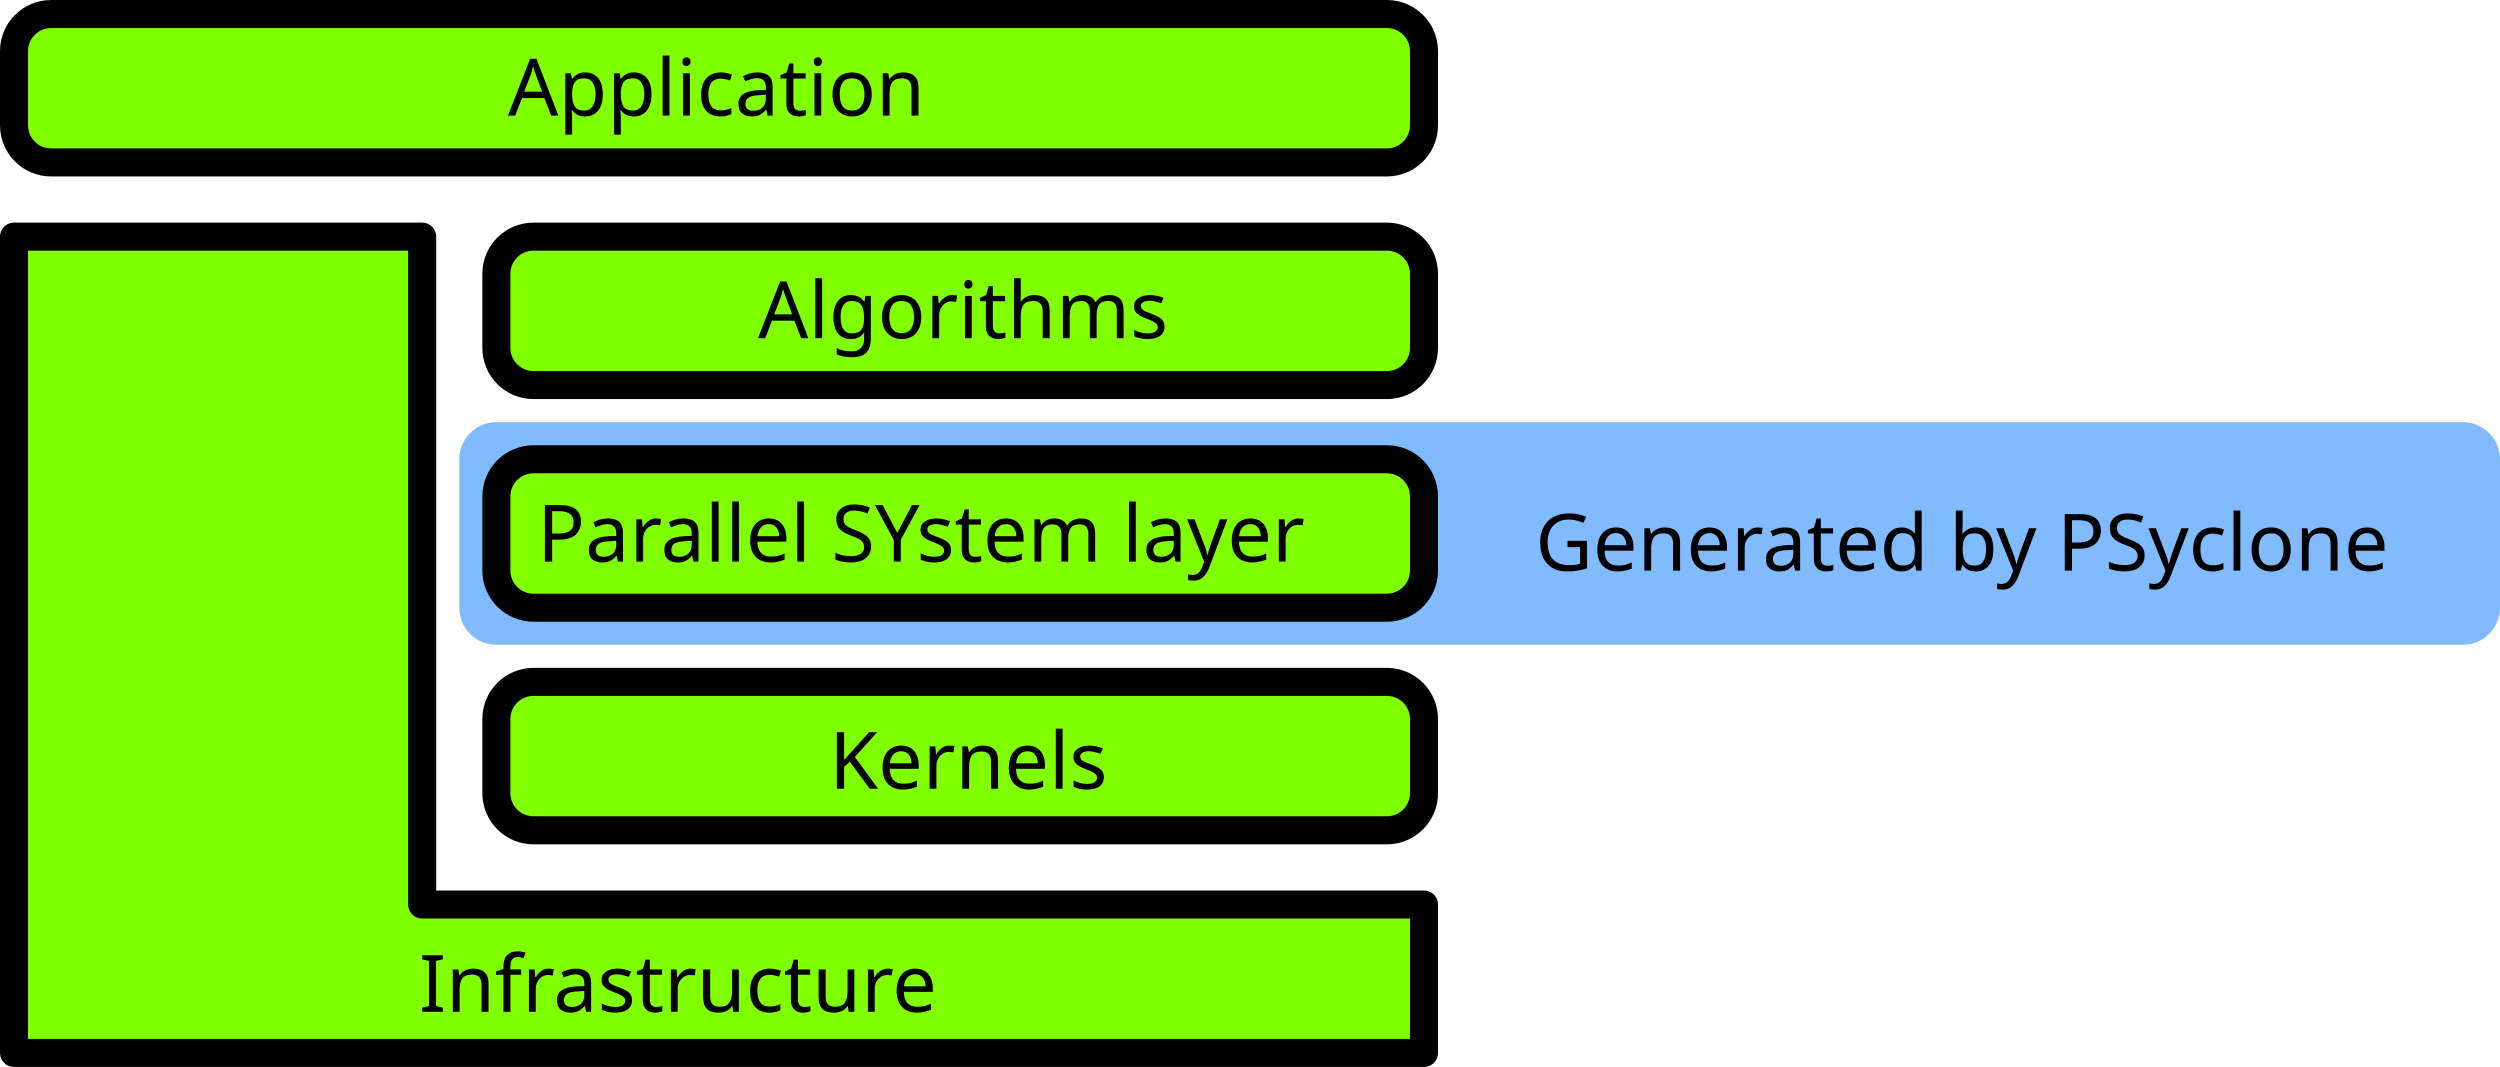
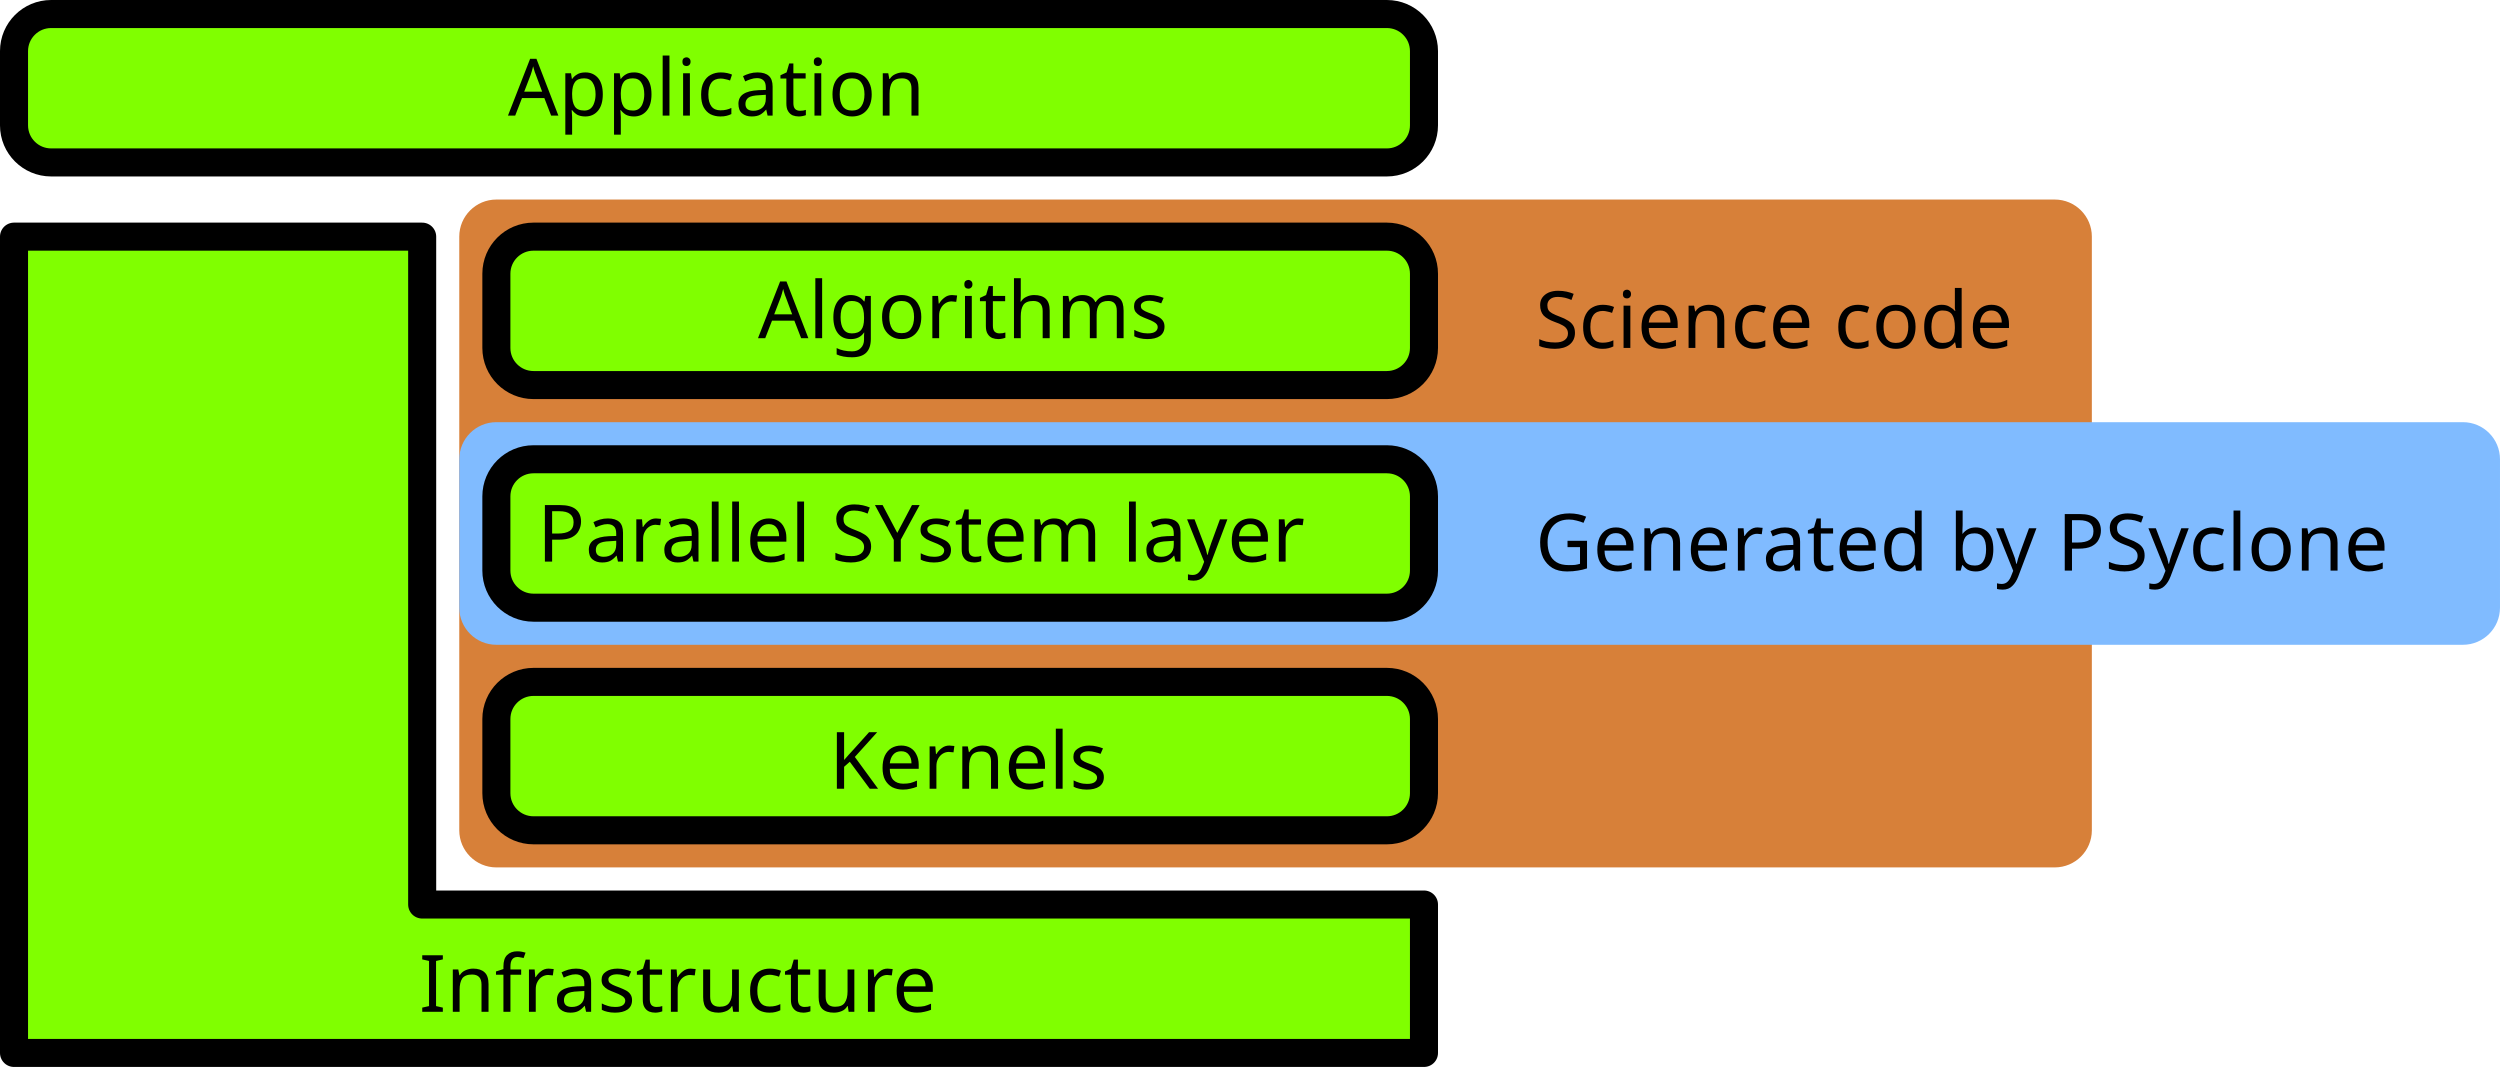
<svg xmlns="http://www.w3.org/2000/svg" width="178.271mm" height="76.083mm" viewBox="0 0 178.271 76.083" version="1.1" id="svg8">
  <defs id="defs2" />
  <g id="layer1" transform="translate(-22.8125,-184.875)">
+     <rect style="fill:#d78039;fill-opacity:1;stroke:none;stroke-width:2;stroke-linecap:round;stroke-linejoin:round;stroke-miterlimit:4;stroke-dasharray:none;stroke-dashoffset:0;stroke-opacity:1" id="rect848" width="116.417" height="47.625" x="55.562" y="199.104" ry="2.646" />
    <rect style="fill:#80bbff;fill-opacity:1;stroke:none;stroke-width:2;stroke-linecap:round;stroke-linejoin:round;stroke-miterlimit:4;stroke-dasharray:none;stroke-dashoffset:0;stroke-opacity:1" id="rect836" width="145.521" height="15.875" x="55.562" y="214.979" ry="2.646" />
-     <g id="g912">
+     <g id="g844">
      <path id="path909" d="M 124.354,249.375 H 52.917 V 201.75 H 23.812 v 58.208 h 100.542 z" style="fill:#80ff00;fill-opacity:1;stroke:#000000;stroke-width:2;stroke-linecap:butt;stroke-linejoin:round;stroke-miterlimit:4;stroke-dasharray:none;stroke-opacity:1" />
+       <text id="text819" y="257.022" x="52.702" style="font-style:normal;font-weight:normal;font-size:5.644px;line-height:12.7px;font-family:sans-serif;letter-spacing:0px;word-spacing:0px;fill:#000000;fill-opacity:1;stroke:none;stroke-width:0.265" xml:space="preserve">
+         <tspan style="stroke-width:0.265" y="257.022" x="52.702" id="tspan817">Infrastructure</tspan>
+       </text>
    </g>
-     <text xml:space="preserve" style="font-style:normal;font-weight:normal;font-size:5.644px;line-height:12.7px;font-family:sans-serif;letter-spacing:0px;word-spacing:0px;fill:#000000;fill-opacity:1;stroke:none;stroke-width:0.265" x="52.702" y="257.022" id="text819">
-       <tspan id="tspan817" x="52.702" y="257.022" style="stroke-width:0.265">Infrastructure</tspan>
-     </text>
    <rect style="fill:#80ff00;fill-opacity:1;stroke:#000000;stroke-width:2;stroke-linecap:round;stroke-linejoin:miter;stroke-miterlimit:4;stroke-dasharray:none;stroke-dashoffset:0;stroke-opacity:1" id="rect837" width="66.146" height="10.583" x="58.208" y="217.625" ry="2.646" />
    <text xml:space="preserve" style="font-style:normal;font-weight:normal;font-size:5.644px;line-height:12.7px;font-family:sans-serif;letter-spacing:0px;word-spacing:0px;fill:#000000;fill-opacity:1;stroke:none;stroke-width:0.265" x="61.12" y="224.925" id="text827">
      <tspan id="tspan825" x="61.12" y="224.925" style="stroke-width:0.265">Parallel SYstem layer</tspan>
    </text>
    <g id="g871">
      <rect ry="2.646" y="233.5" x="58.208" height="10.583" width="66.146" id="rect837-7" style="fill:#80ff00;fill-opacity:1;stroke:#000000;stroke-width:2;stroke-linecap:round;stroke-linejoin:miter;stroke-miterlimit:4;stroke-dasharray:none;stroke-dashoffset:0;stroke-opacity:1" />
      <g id="g861">
        <text xml:space="preserve" style="font-style:normal;font-weight:normal;font-size:5.644px;line-height:12.7px;font-family:sans-serif;letter-spacing:0px;word-spacing:0px;fill:#000000;fill-opacity:1;stroke:none;stroke-width:0.265" x="81.94" y="241.121" id="text823">
          <tspan id="tspan821" x="81.94" y="241.121" style="stroke-width:0.265">Kernels</tspan>
        </text>
      </g>
    </g>
    <g id="g907">
      <rect ry="2.646" y="201.75" x="58.208" height="10.583" width="66.146" id="rect837-7-0" style="fill:#80ff00;fill-opacity:1;stroke:#000000;stroke-width:2;stroke-linecap:round;stroke-linejoin:miter;stroke-miterlimit:4;stroke-dasharray:none;stroke-dashoffset:0;stroke-opacity:1" />
      <text id="text831" y="208.996" x="76.862" style="font-style:normal;font-weight:normal;font-size:5.644px;line-height:12.7px;font-family:sans-serif;letter-spacing:0px;word-spacing:0px;fill:#000000;fill-opacity:1;stroke:none;stroke-width:0.265" xml:space="preserve">
        <tspan style="stroke-width:0.265" y="208.996" x="76.862" id="tspan829">Algorithms</tspan>
      </text>
    </g>
    <g id="g949">
      <rect ry="2.646" y="185.875" x="23.812" height="10.583" width="100.542" id="rect837-7-0-1" style="fill:#80ff00;fill-opacity:1;stroke:#000000;stroke-width:2;stroke-linecap:round;stroke-linejoin:miter;stroke-miterlimit:4;stroke-dasharray:none;stroke-dashoffset:0;stroke-opacity:1" />
      <g id="g943">
        <text xml:space="preserve" style="font-style:normal;font-weight:normal;font-size:5.644px;line-height:12.7px;font-family:sans-serif;letter-spacing:0px;word-spacing:0px;fill:#000000;fill-opacity:1;stroke:none;stroke-width:0.265" x="59.036" y="193.121" id="text835">
          <tspan id="tspan833" x="59.036" y="193.121" style="stroke-width:0.265">Application</tspan>
        </text>
      </g>
    </g>
    <text xml:space="preserve" style="font-style:normal;font-weight:normal;font-size:5.644px;line-height:12.7px;font-family:sans-serif;letter-spacing:0px;word-spacing:0px;fill:#000000;fill-opacity:1;stroke:none;stroke-width:0.265" x="132.292" y="225.562" id="text980">
      <tspan id="tspan978" x="132.292" y="225.562" style="stroke-width:0.265">Generated by PSyclone</tspan>
    </text>
+     <text xml:space="preserve" style="font-style:normal;font-weight:normal;font-size:5.644px;line-height:12.7px;font-family:sans-serif;letter-spacing:0px;word-spacing:0px;fill:#000000;fill-opacity:1;stroke:none;stroke-width:0.265" x="132.292" y="209.688" id="text852">
+       <tspan id="tspan850" x="132.292" y="209.688" style="stroke-width:0.265">Science code</tspan>
+     </text>
  </g>
</svg>
